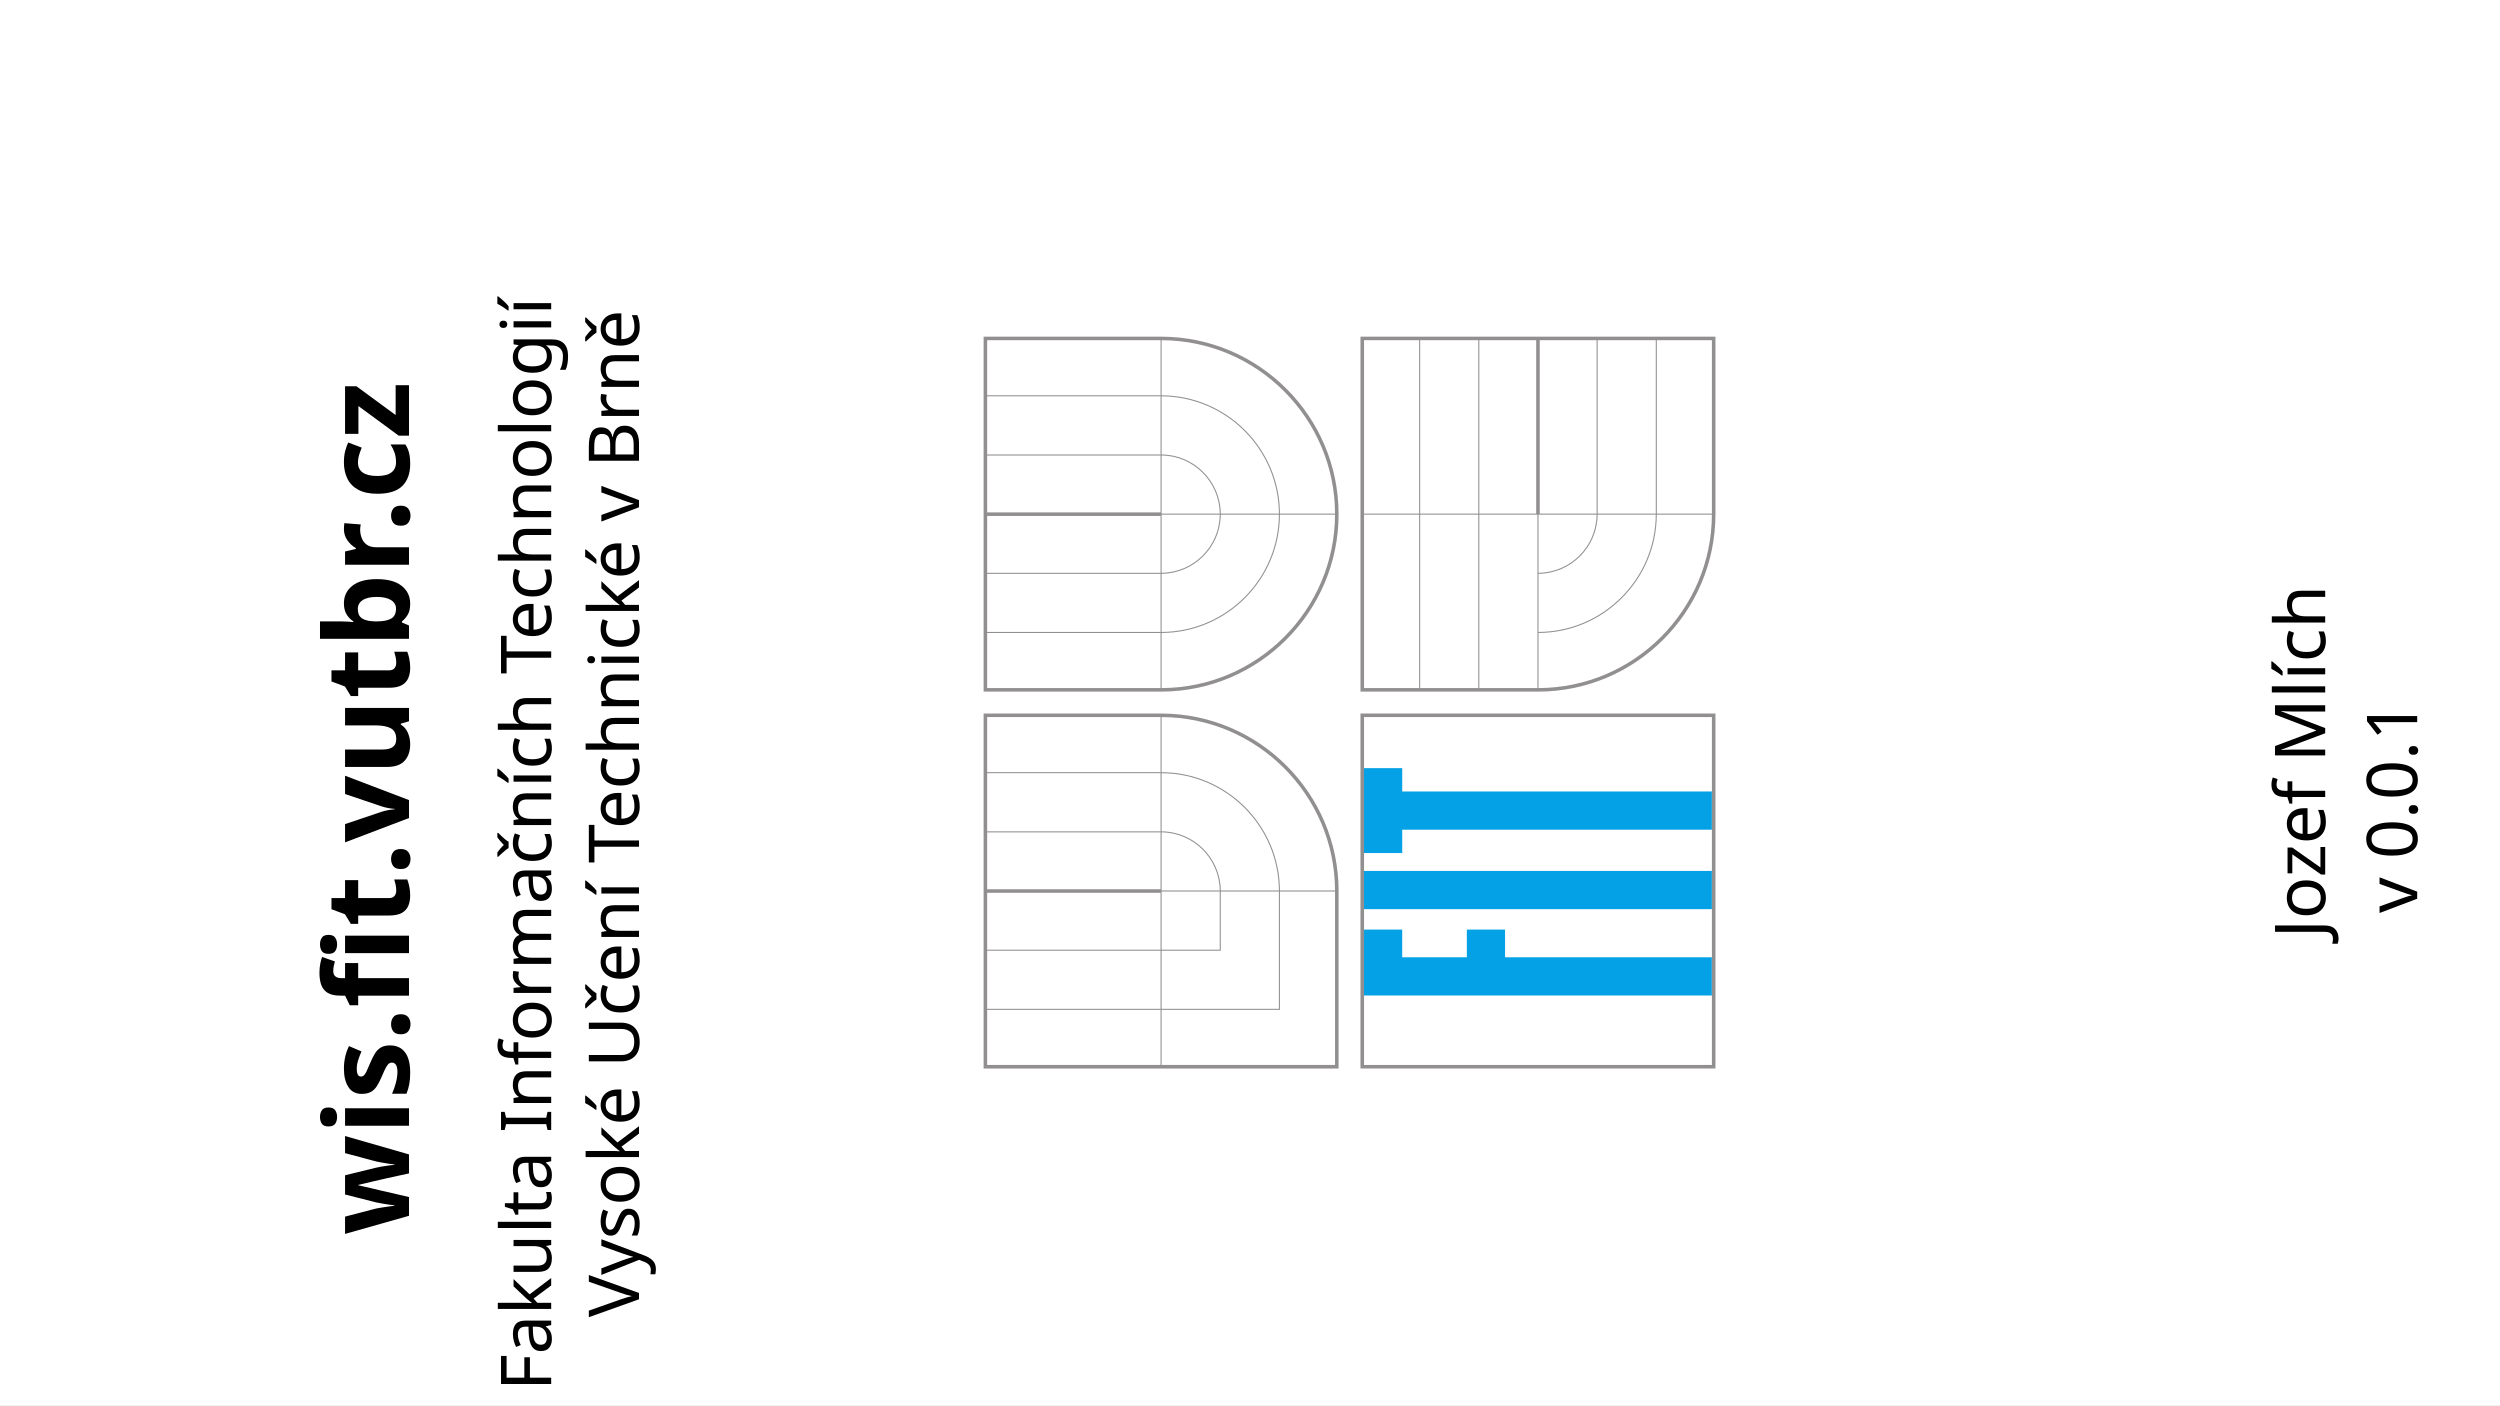
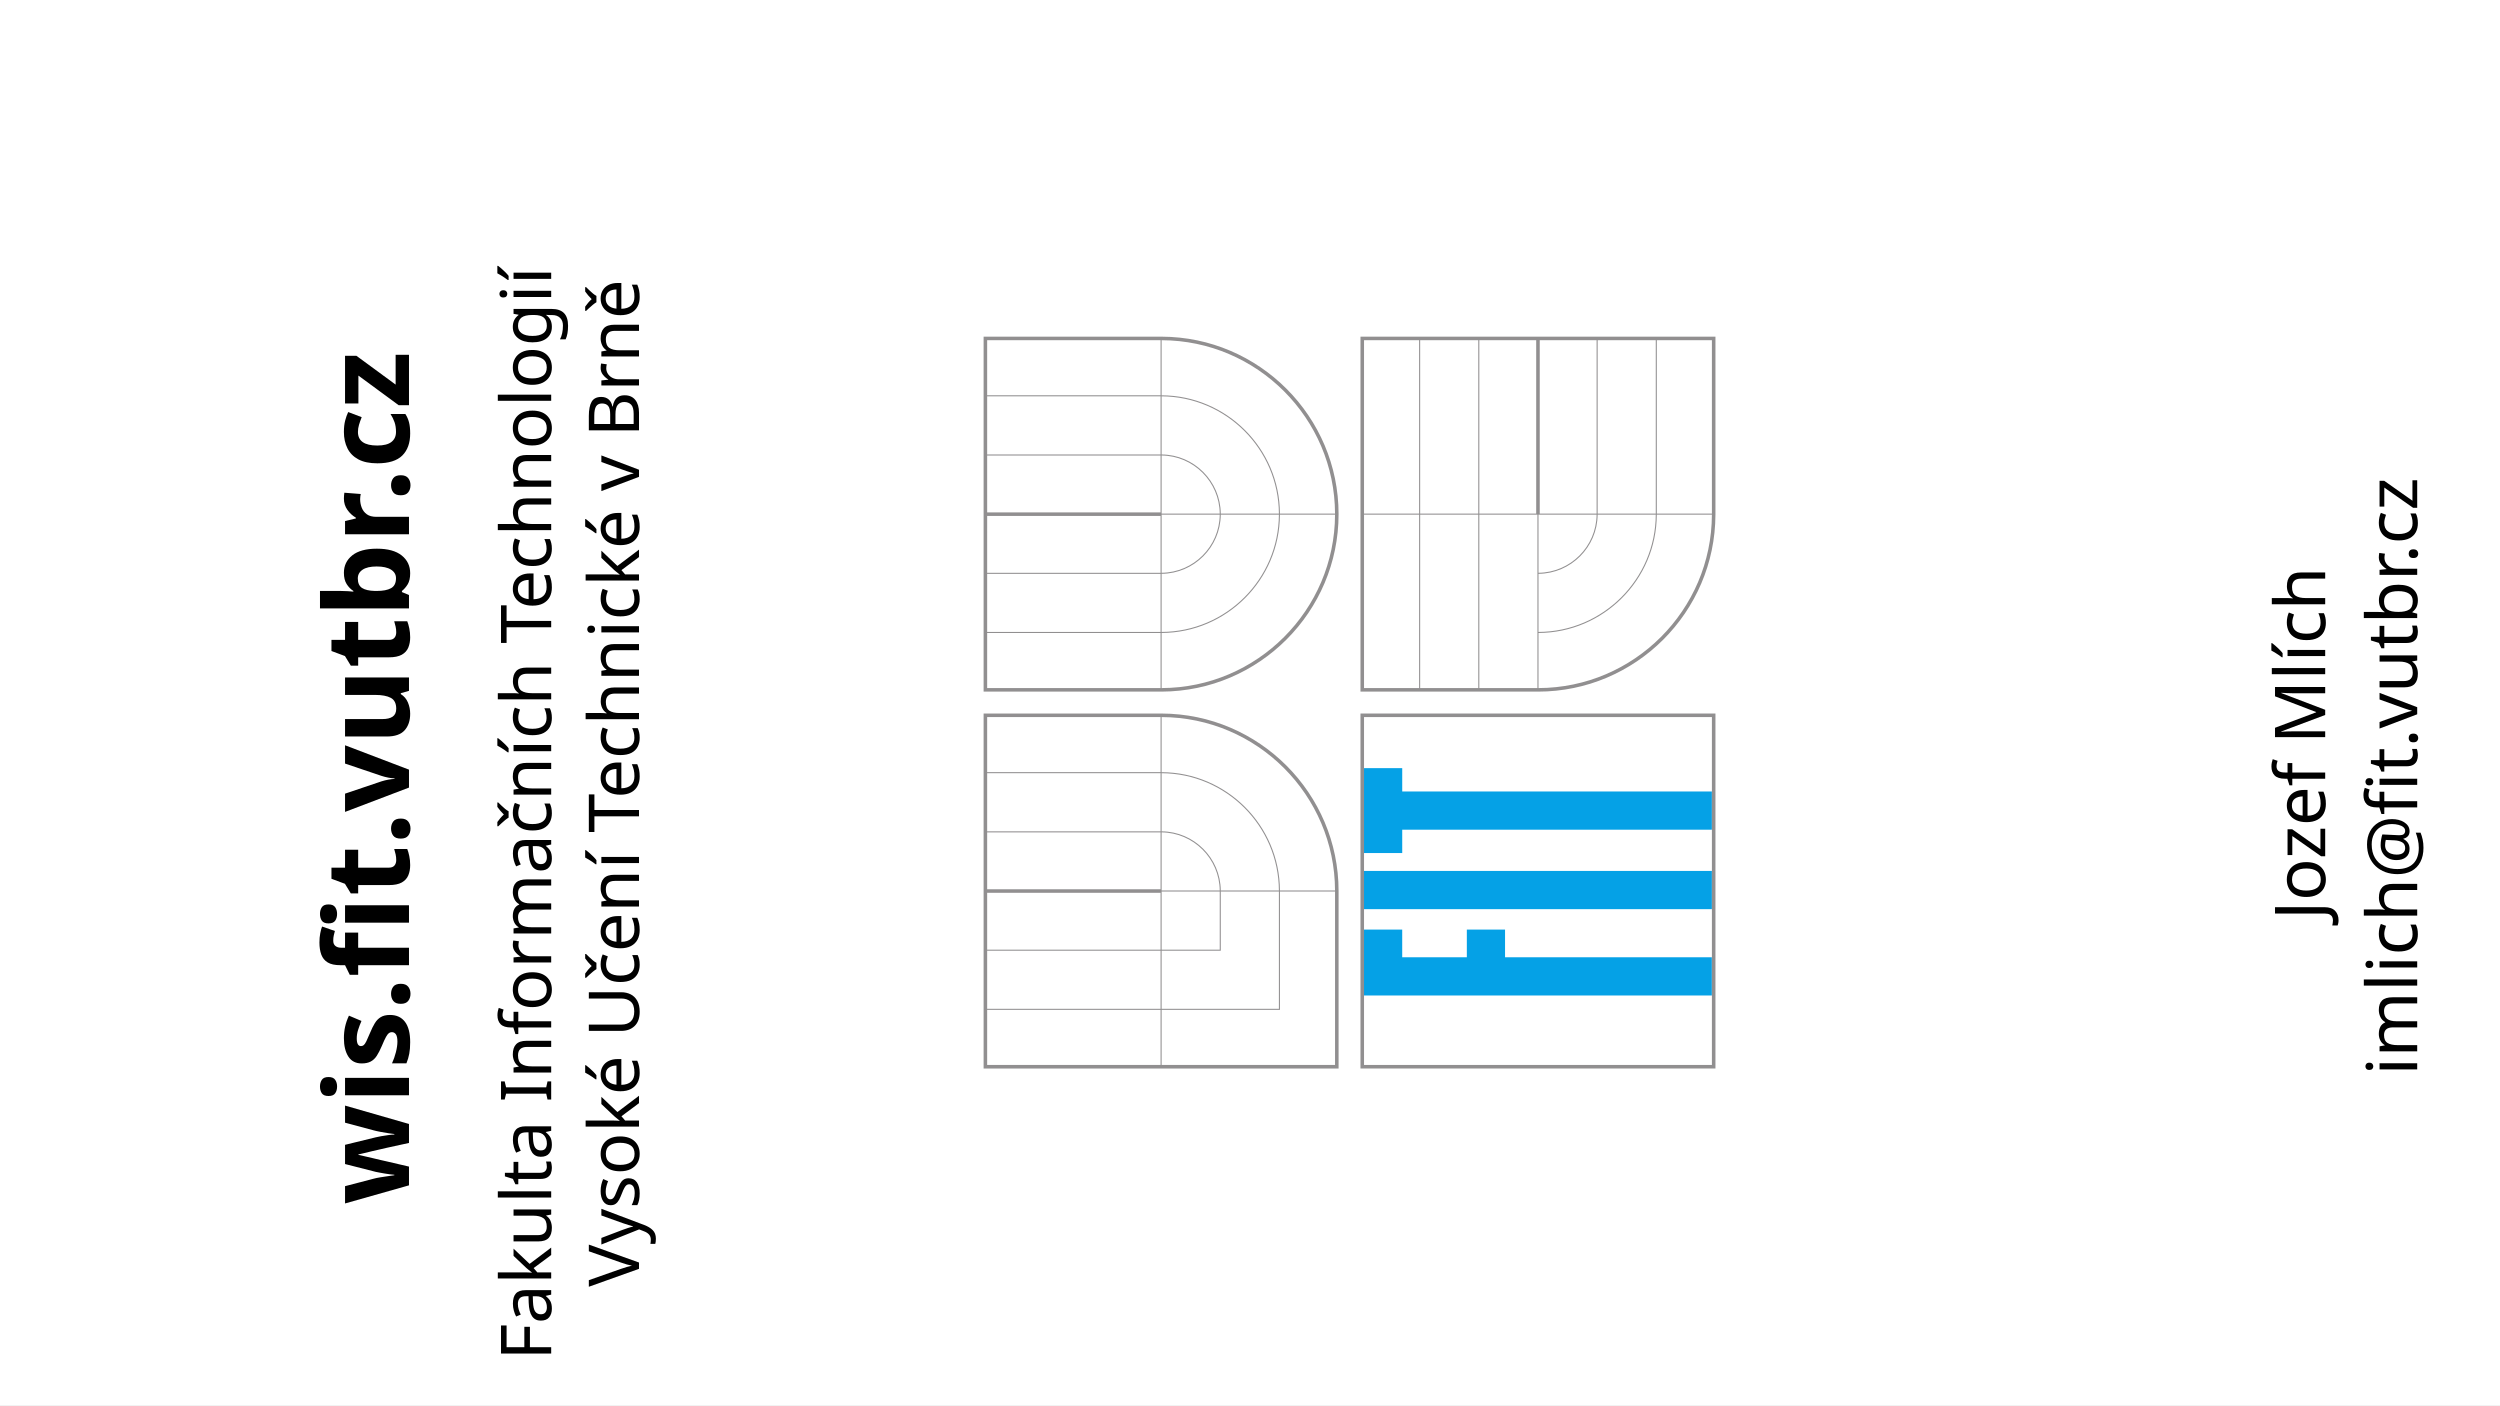
<svg xmlns="http://www.w3.org/2000/svg" width="854" height="480" id="svg2" version="1.1">
  <defs id="defs4">
    </defs>
  <g id="layer1" transform="translate(0,-572.3622)">
-     <g id="g3002" transform="matrix(0,-1,1,0,-198.3622,1052.362)">
-       <rect y="198.362" x="0" height="854" width="480" id="rect4075" style="fill:#ffffff;fill-opacity:1;stroke:none" />
-       <g id="g3028" transform="matrix(2.092716,0,0,-2.092716,114.0959,785.1176)">
-         <g id="g3030" transform="scale(0.1,0.1)">
-           <path d="m 10.121,1192.43 89.906,0 0,-283.055 -89.906,0 0,283.055 z m 284.789,0 0,-0.02 2.031,0 0,-283.035 92.805,0 0,283.055 -94.836,0 z m 0,-284.793 0,-94.825 c 52.028,0.469 94.36,42.797 94.824,94.825 l -94.824,0 z m 0,-96.563 0,-94.836 c 105.219,0.473 190.93,86.184 191.399,191.399 l -94.836,0 c -0.469,-52.981 -43.582,-96.094 -96.563,-96.563 z m 0,-96.574 0,-89.906 c 155.692,0.472 282.574,127.351 283.043,283.043 l -89.906,0 C 487.578,801.465 401.086,714.969 294.91,714.5 z m -1.738,-89.918 0,89.906 -193.145,0 0,193.149 -89.906,0 0,-283.055 283.051,0 z m 0,91.645 0,94.835 -96.57,0 0,96.575 -94.836,0 0,-191.41 191.406,0 z m 0,96.574 0,94.836 -94.836,0 0,-94.836 94.836,0 z m 0,379.609 0,0.02 -94.836,0 0,-283.055 92.812,0 0,283.035 2.024,0 z m 194.887,-283.035 0,283.055 89.906,0 0,-283.055 -89.906,0 z m -386.293,0 94.836,0 0,283.055 -94.836,0 0,-283.055 z m 289.718,0 94.836,0 0,283.055 -94.836,0 0,-283.055 z m 192.282,-0.867 0,-0.871 -0.012,0 C 583.281,748.457 453.332,618.785 294.043,618.785 l -289.723,0 0,579.445 579.446,0 0,-289.722" style="fill:#918f90;fill-opacity:1;fill-rule:evenodd;stroke:none" id="path3032" />
-           <path d="m 1193.14,577.254 0,-89.902 -283.058,0 0,89.902 283.058,0 z m -567.847,-186.481 283.055,0 0,94.84 -283.055,0 0,-94.84 z m 0,-1.734 0,-94.836 c 115.629,0 182.18,0 283.055,0 l 0,94.836 -283.055,0 z m 0,98.309 283.055,0 0,89.906 -283.055,0 0,-89.906 z m 567.847,-194.883 -0.02,0 0,-2.027 -283.038,0 0,-92.809 283.058,0 0,94.836 z m -284.792,0 -94.828,0 c 0.472,-52.024 42.8,-94.36 94.828,-94.824 l 0,94.824 z m -96.563,0 -94.836,0 c 0.473,-105.219 86.18,-190.926 191.399,-191.399 l 0,94.836 c -52.985,0.469 -96.098,43.582 -96.563,96.563 z m -96.574,0 -89.906,0 C 625.777,136.773 752.656,9.895 908.348,9.422 l 0,89.906 C 802.176,99.801 715.68,186.289 715.211,292.465 z m 477.909,1.738 0.02,0 0,94.836 -283.058,0 0,-92.809 283.038,0 0,-2.027 z M 910.082,99.316 l 283.058,0 0,-89.906 -283.058,0 0,89.906 z m 0,386.297 0,-94.84 283.058,0.004 0,94.832 -283.058,0.004 z m 0,-289.722 0,-94.836 283.058,0 0,94.836 -283.058,0 z m -0.867,-192.282 -0.867,0.004 0,0.012 C 749.168,4.098 619.492,134.047 619.496,293.332 l -0.004,289.723 579.448,0 0,-579.446 -289.725,0" style="fill:#918f90;fill-opacity:1;fill-rule:evenodd;stroke:none" id="path3034" />
-           <path d="m 912.105,1192.41 0,-283.035 92.815,0 0,283.055 c -11.322,0 -93.076,-0.02 -92.815,-0.02 z m -5.789,0 0,-283.035 -92.808,0 0,283.055 c 11.32,0 93.074,-0.02 92.808,-0.02 z m 2.032,-284.773 0,-94.825 c -52.028,0.469 -94.36,42.797 -94.828,94.825 l 94.828,0 z m 0,-96.563 0,-94.836 c -105.219,0.473 -190.93,86.184 -191.399,191.399 l 94.836,0 c 0.465,-52.981 43.582,-96.094 96.563,-96.563 z m 0,-96.574 0,-89.906 C 752.656,625.066 625.773,751.945 625.305,907.637 l 89.906,0 C 715.68,801.465 802.172,714.969 908.348,714.5 z m -193.149,194.875 0,283.055 -89.906,0 0,-283.055 89.906,0 z m 96.574,0 -94.835,0 0,283.055 94.835,0 0,-283.055 z m -192.281,-0.867 0,-0.871 0.012,0 c 0.473,-159.18 130.422,-288.852 289.711,-288.852 159.285,0 289.235,129.672 289.705,288.852 l 0.01,0 0,290.593 -579.438,0 0,-289.722 z m 290.59,-0.871 0,-94.825 c 52.023,0.469 94.358,42.797 94.828,94.825 l -94.828,0 z m 0,-96.563 0,-94.836 c 105.208,0.473 190.918,86.184 191.398,191.399 l -94.84,0 c -0.46,-52.981 -43.581,-96.094 -96.558,-96.563 z m 0,-96.574 0,-89.906 c 155.688,0.472 282.568,127.351 283.038,283.043 l -89.91,0 C 1102.75,801.465 1016.25,714.969 910.082,714.5 z m 193.148,194.875 0,283.055 89.9,0 0,-283.055 -89.9,0 z m -96.58,0 94.84,0 0,283.055 -94.84,0 0,-283.055" style="fill:#918f90;fill-opacity:1;fill-rule:evenodd;stroke:none" id="path3036" />
-           <path d="m 264.426,9.422 62.383,0 0,567.887 -62.383,0 0,-567.887 z" style="fill:#05a1e6;fill-opacity:1;fill-rule:evenodd;stroke:none" id="path3038" />
-           <path d="m 123.508,577.309 107.574,0 0,-62.379 -45.195,0 0,-105.481 45.195,0 0,-62.379 -45.195,0 0,-337.582 -62.379,0 0,567.821" style="fill:#05a1e6;fill-opacity:1;fill-rule:evenodd;stroke:none" id="path3040" />
-           <path d="m 356.02,514.906 0,62.383 138.589,0 0,-62.383 -38.109,0 0,-505.472 -62.379,0 0,505.472 -38.101,0" style="fill:#05a1e6;fill-opacity:1;fill-rule:evenodd;stroke:none" id="path3042" />
-           <path d="m 583.762,583.055 -579.442,0 0,-579.442 579.442,0 0,579.442 z m -5.797,-5.801 -567.848,0 0,-567.844 567.848,0 0,567.844" style="fill:#918f90;fill-opacity:1;fill-rule:evenodd;stroke:none" id="path3044" />
-         </g>
+     <rect style="fill:#ffffff;fill-opacity:1;stroke:none" id="rect4075" width="480" height="854" x="-1052.362" y="2.6171874e-06" transform="matrix(0,-1,1,0,0,0)" />
+     <g transform="matrix(0,-2.092716,-2.092716,0,586.7554,938.2663)" id="g3028">
+       <g transform="scale(0.1,0.1)" id="g3030">
+         <path id="path3032" style="fill:#918f90;fill-opacity:1;fill-rule:evenodd;stroke:none" d="m 10.121,1192.43 89.906,0 0,-283.055 -89.906,0 0,283.055 z m 284.789,0 0,-0.02 2.031,0 0,-283.035 92.805,0 0,283.055 -94.836,0 z m 0,-284.793 0,-94.825 c 52.028,0.469 94.36,42.797 94.824,94.825 l -94.824,0 z m 0,-96.563 0,-94.836 c 105.219,0.473 190.93,86.184 191.399,191.399 l -94.836,0 c -0.469,-52.981 -43.582,-96.094 -96.563,-96.563 z m 0,-96.574 0,-89.906 c 155.692,0.472 282.574,127.351 283.043,283.043 l -89.906,0 C 487.578,801.465 401.086,714.969 294.91,714.5 z m -1.738,-89.918 0,89.906 -193.145,0 0,193.149 -89.906,0 0,-283.055 283.051,0 z m 0,91.645 0,94.835 -96.57,0 0,96.575 -94.836,0 0,-191.41 191.406,0 z m 0,96.574 0,94.836 -94.836,0 0,-94.836 94.836,0 z m 0,379.609 0,0.02 -94.836,0 0,-283.055 92.812,0 0,283.035 2.024,0 z m 194.887,-283.035 0,283.055 89.906,0 0,-283.055 -89.906,0 z m -386.293,0 94.836,0 0,283.055 -94.836,0 0,-283.055 z m 289.718,0 94.836,0 0,283.055 -94.836,0 0,-283.055 z m 192.282,-0.867 0,-0.871 -0.012,0 C 583.281,748.457 453.332,618.785 294.043,618.785 l -289.723,0 0,579.445 579.446,0 0,-289.722" />
+         <path id="path3034" style="fill:#918f90;fill-opacity:1;fill-rule:evenodd;stroke:none" d="m 1193.14,577.254 0,-89.902 -283.058,0 0,89.902 283.058,0 z m -567.847,-186.481 283.055,0 0,94.84 -283.055,0 0,-94.84 z m 0,-1.734 0,-94.836 c 115.629,0 182.18,0 283.055,0 l 0,94.836 -283.055,0 z m 0,98.309 283.055,0 0,89.906 -283.055,0 0,-89.906 z m 567.847,-194.883 -0.02,0 0,-2.027 -283.038,0 0,-92.809 283.058,0 0,94.836 z m -284.792,0 -94.828,0 c 0.472,-52.024 42.8,-94.36 94.828,-94.824 l 0,94.824 z m -96.563,0 -94.836,0 c 0.473,-105.219 86.18,-190.926 191.399,-191.399 l 0,94.836 c -52.985,0.469 -96.098,43.582 -96.563,96.563 z m -96.574,0 -89.906,0 C 625.777,136.773 752.656,9.895 908.348,9.422 l 0,89.906 C 802.176,99.801 715.68,186.289 715.211,292.465 z m 477.909,1.738 0.02,0 0,94.836 -283.058,0 0,-92.809 283.038,0 0,-2.027 z M 910.082,99.316 l 283.058,0 0,-89.906 -283.058,0 0,89.906 z m 0,386.297 0,-94.84 283.058,0.004 0,94.832 -283.058,0.004 z m 0,-289.722 0,-94.836 283.058,0 0,94.836 -283.058,0 z m -0.867,-192.282 -0.867,0.004 0,0.012 C 749.168,4.098 619.492,134.047 619.496,293.332 l -0.004,289.723 579.448,0 0,-579.446 -289.725,0" />
+         <path id="path3036" style="fill:#918f90;fill-opacity:1;fill-rule:evenodd;stroke:none" d="m 912.105,1192.41 0,-283.035 92.815,0 0,283.055 c -11.322,0 -93.076,-0.02 -92.815,-0.02 z m -5.789,0 0,-283.035 -92.808,0 0,283.055 c 11.32,0 93.074,-0.02 92.808,-0.02 z m 2.032,-284.773 0,-94.825 c -52.028,0.469 -94.36,42.797 -94.828,94.825 l 94.828,0 z m 0,-96.563 0,-94.836 c -105.219,0.473 -190.93,86.184 -191.399,191.399 l 94.836,0 c 0.465,-52.981 43.582,-96.094 96.563,-96.563 z m 0,-96.574 0,-89.906 C 752.656,625.066 625.773,751.945 625.305,907.637 l 89.906,0 C 715.68,801.465 802.172,714.969 908.348,714.5 z m -193.149,194.875 0,283.055 -89.906,0 0,-283.055 89.906,0 z m 96.574,0 -94.835,0 0,283.055 94.835,0 0,-283.055 z m -192.281,-0.867 0,-0.871 0.012,0 c 0.473,-159.18 130.422,-288.852 289.711,-288.852 159.285,0 289.235,129.672 289.705,288.852 l 0.01,0 0,290.593 -579.438,0 0,-289.722 z m 290.59,-0.871 0,-94.825 c 52.023,0.469 94.358,42.797 94.828,94.825 l -94.828,0 z m 0,-96.563 0,-94.836 c 105.208,0.473 190.918,86.184 191.398,191.399 l -94.84,0 c -0.46,-52.981 -43.581,-96.094 -96.558,-96.563 z m 0,-96.574 0,-89.906 c 155.688,0.472 282.568,127.351 283.038,283.043 l -89.91,0 C 1102.75,801.465 1016.25,714.969 910.082,714.5 z m 193.148,194.875 0,283.055 89.9,0 0,-283.055 -89.9,0 z m -96.58,0 94.84,0 0,283.055 -94.84,0 0,-283.055" />
+         <path id="path3038" style="fill:#05a1e6;fill-opacity:1;fill-rule:evenodd;stroke:none" d="m 264.426,9.422 62.383,0 0,567.887 -62.383,0 0,-567.887 z" />
+         <path id="path3040" style="fill:#05a1e6;fill-opacity:1;fill-rule:evenodd;stroke:none" d="m 123.508,577.309 107.574,0 0,-62.379 -45.195,0 0,-105.481 45.195,0 0,-62.379 -45.195,0 0,-337.582 -62.379,0 0,567.821" />
+         <path id="path3042" style="fill:#05a1e6;fill-opacity:1;fill-rule:evenodd;stroke:none" d="m 356.02,514.906 0,62.383 138.589,0 0,-62.383 -38.109,0 0,-505.472 -62.379,0 0,505.472 -38.101,0" />
+         <path id="path3044" style="fill:#918f90;fill-opacity:1;fill-rule:evenodd;stroke:none" d="m 583.762,583.055 -579.442,0 0,-579.442 579.442,0 0,579.442 z m -5.797,-5.801 -567.848,0 0,-567.844 567.848,0 0,567.844" />
      </g>
-       <text id="text3055" y="338.076" x="240.254" style="font-size:40px;font-style:normal;font-weight:normal;text-align:center;line-height:125%;letter-spacing:0px;word-spacing:0px;text-anchor:middle;fill:#000000;fill-opacity:1;stroke:none;font-family:Sans" xml:space="preserve">
-         <tspan style="font-weight:bold;text-align:center;text-anchor:middle;-inkscape-font-specification:Sans Bold" y="338.076" x="240.254" id="tspan3057">wis.fit.vutbr.cz</tspan>
-       </text>
-       <text id="text3059" y="386.648" x="238.5" style="font-size:40px;font-style:normal;font-weight:normal;text-align:center;line-height:125%;letter-spacing:0px;word-spacing:0px;text-anchor:middle;fill:#000000;fill-opacity:1;stroke:none;font-family:Sans" xml:space="preserve">
-         <tspan style="font-size:24px" y="386.648" x="238.5" id="tspan3061">Fakulta Informačních Technologií</tspan>
-         <tspan style="font-size:24px" id="tspan3063" y="416.648" x="238.5">Vysoké Učení Technické v Brně</tspan>
-       </text>
-       <text id="text3065" y="992.648" x="241.652" style="font-size:24px;font-style:normal;font-weight:normal;text-align:center;line-height:125%;letter-spacing:0px;word-spacing:0px;text-anchor:middle;fill:#000000;fill-opacity:1;stroke:none;font-family:Sans" xml:space="preserve">
-         <tspan id="tspan3069" y="992.648" x="241.652">Jozef Mlích</tspan>
-       </text>
-       <text id="text3073" y="1024.076" x="240.756" style="font-size:40px;font-style:normal;font-weight:normal;text-align:center;line-height:125%;letter-spacing:0px;word-spacing:0px;text-anchor:middle;fill:#000000;fill-opacity:1;stroke:none;font-family:Sans" xml:space="preserve">
-         <tspan style="font-size:24px" y="1024.076" x="240.756" id="tspan3075">v 0.0.1</tspan>
-       </text>
    </g>
+     <text xml:space="preserve" style="font-size:40px;font-style:normal;font-weight:normal;text-align:center;line-height:125%;letter-spacing:0px;word-spacing:0px;text-anchor:middle;fill:#000000;fill-opacity:1;stroke:none;font-family:Sans" x="-812.108" y="139.714" id="text3055" transform="matrix(0,-1,1,0,0,0)">
+       <tspan id="tspan3057" x="-812.108" y="139.714" style="font-weight:bold;text-align:center;text-anchor:middle;-inkscape-font-specification:Sans Bold">wis.fit.vutbr.cz</tspan>
+     </text>
+     <text xml:space="preserve" style="font-size:40px;font-style:normal;font-weight:normal;text-align:center;line-height:125%;letter-spacing:0px;word-spacing:0px;text-anchor:middle;fill:#000000;fill-opacity:1;stroke:none;font-family:Sans" x="-813.862" y="188.286" id="text3059" transform="matrix(0,-1,1,0,0,0)">
+       <tspan id="tspan3061" x="-813.862" y="188.286" style="font-size:24px">Fakulta Informačních Technologií</tspan>
+       <tspan x="-813.862" y="218.286" id="tspan3063" style="font-size:24px">Vysoké Učení Technické v Brně</tspan>
+     </text>
+     <text xml:space="preserve" style="font-size:24px;font-style:normal;font-weight:normal;text-align:center;line-height:125%;letter-spacing:0px;word-spacing:0px;text-anchor:middle;fill:#000000;fill-opacity:1;stroke:none;font-family:Sans" x="-810.71" y="794.286" id="text3065" transform="matrix(0,-1,1,0,0,0)">
+       <tspan x="-810.71" y="794.286" id="tspan3069">Jozef Mlích</tspan>
+     </text>
+     <text xml:space="preserve" style="font-size:40px;font-style:normal;font-weight:normal;text-align:center;line-height:125%;letter-spacing:0px;word-spacing:0px;text-anchor:middle;fill:#000000;fill-opacity:1;stroke:none;font-family:Sans" x="-811.606" y="825.714" id="text3073" transform="matrix(0,-1,1,0,0,0)">
+       <tspan id="tspan3075" x="-811.606" y="825.714" style="font-size:24px">imlich@fit.vutbr.cz</tspan>
+     </text>
  </g>
</svg>
